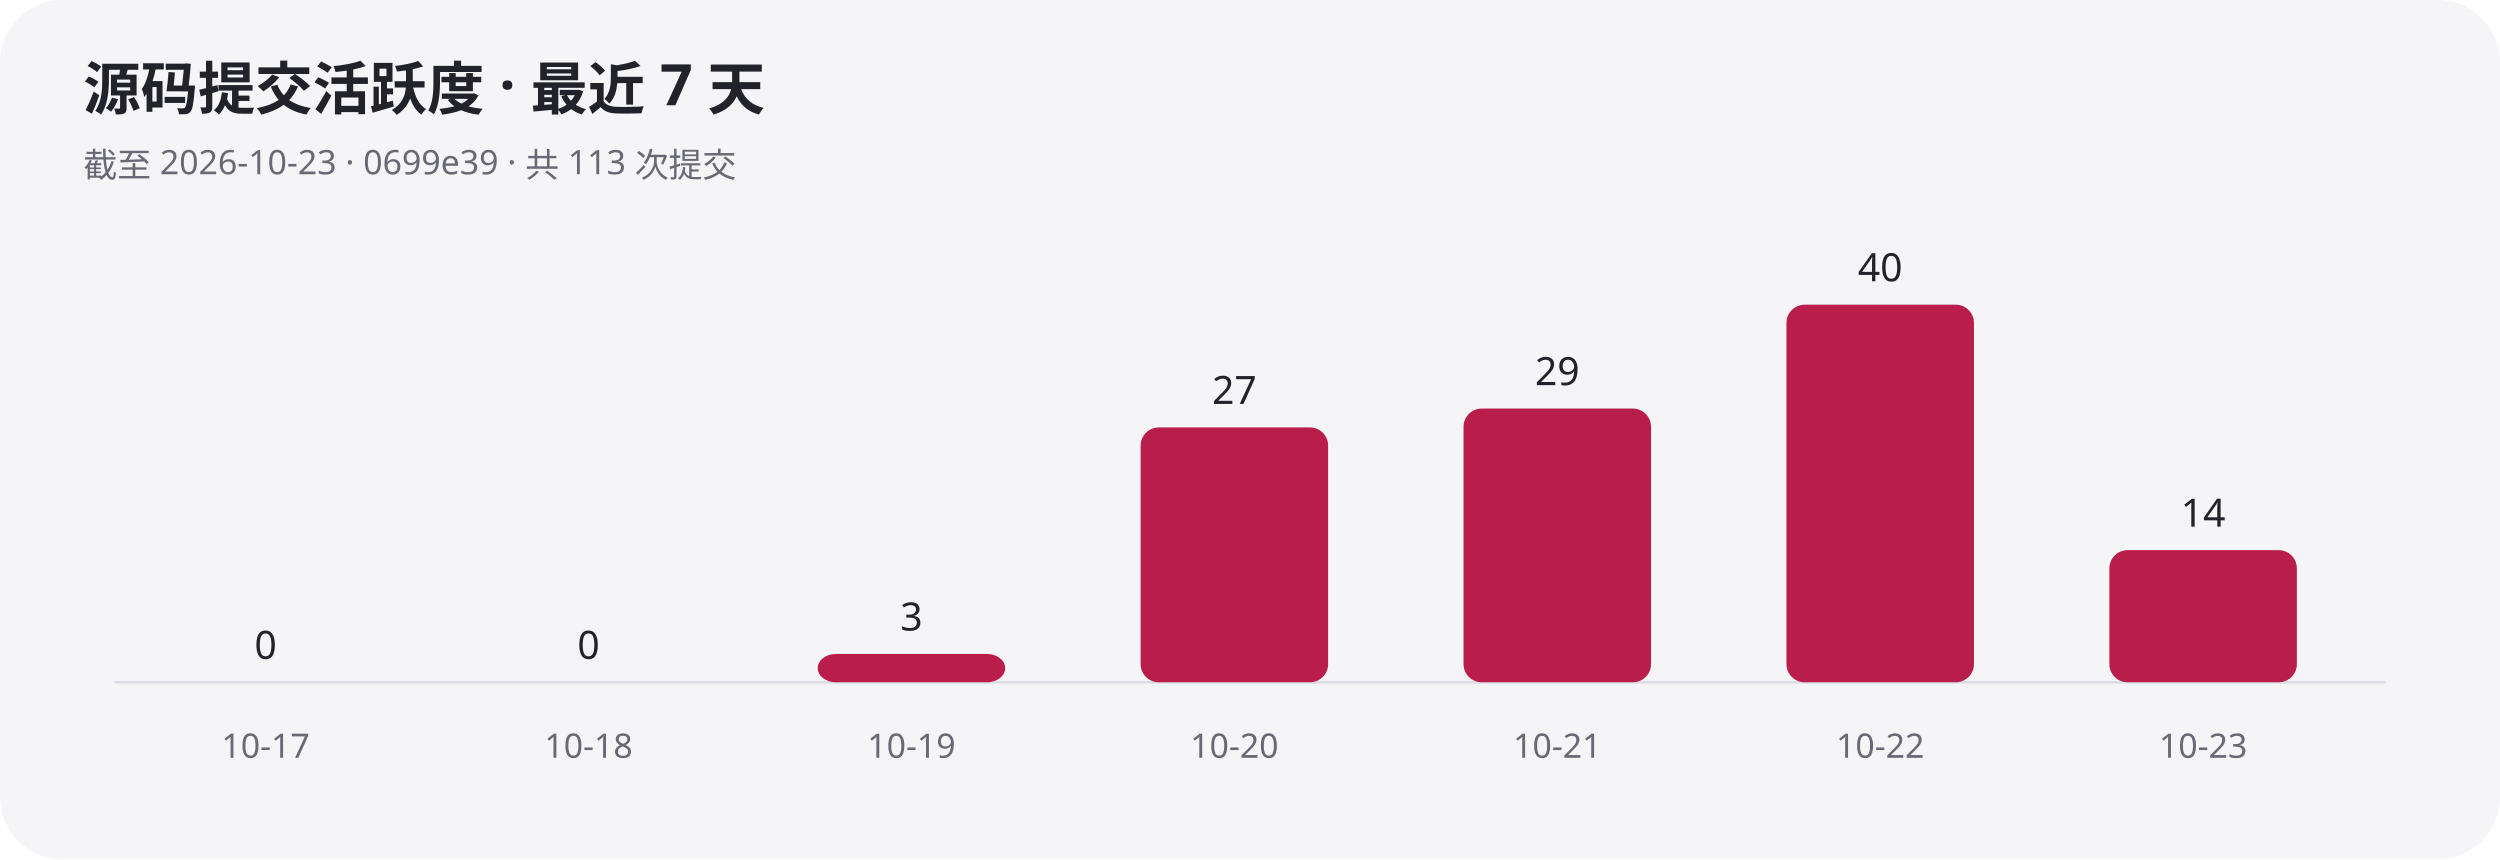
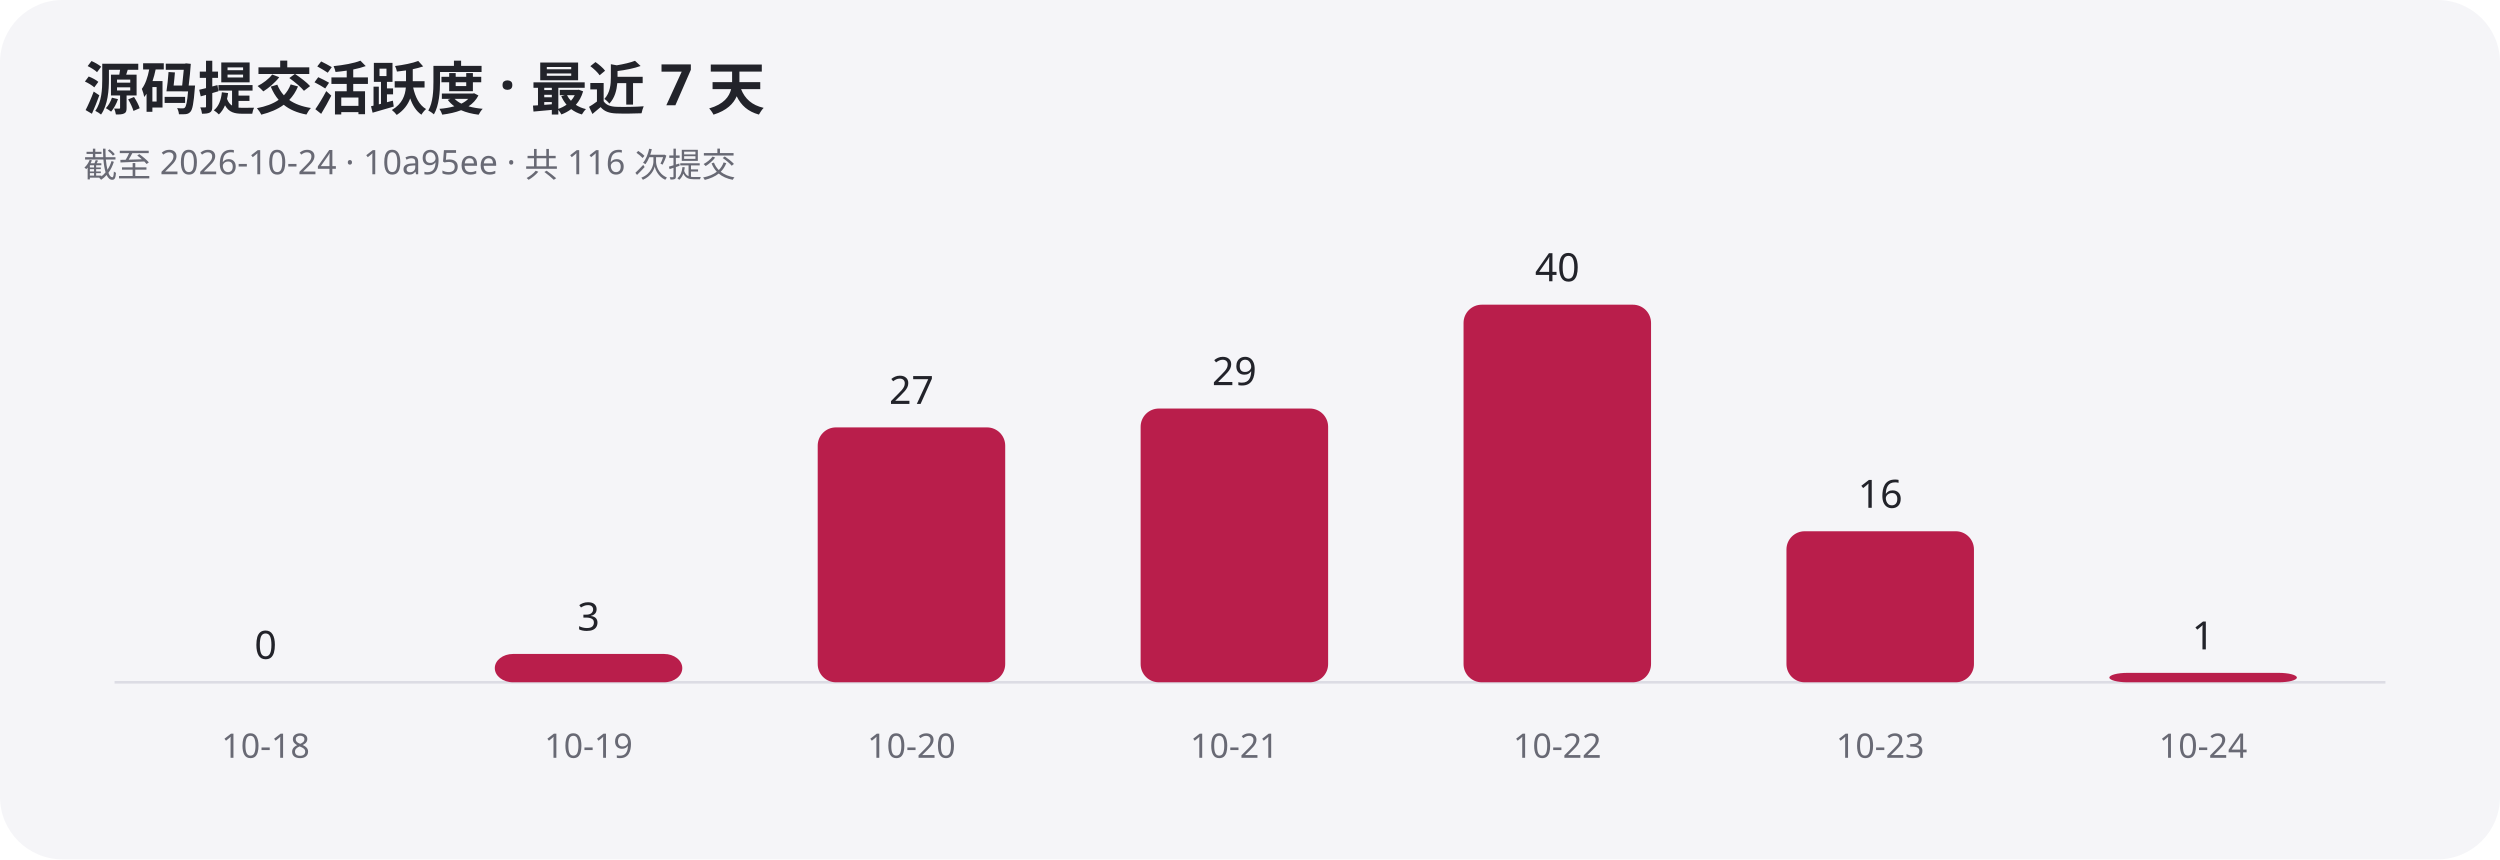
<svg xmlns="http://www.w3.org/2000/svg" width="960" height="330" viewBox="0 0 960 330" role="img" aria-labelledby="title desc">
  <rect width="960" height="330" rx="24" fill="#F5F5F8" />
  <g font-family="system-ui, sans-serif" fill="#22232A">
    <text x="32" y="42" font-size="22" font-weight="650">源码提交活跃度 · 最近 7 天</text>
-     <text x="32" y="68" font-size="13" fill="#686974">截至 2026-10-23 · 0699e39 · 共 113 次提交</text>
+     <text x="32" y="68" font-size="13" fill="#686974">截至 2026-10-24 · 10a95ee · 共 116 次提交</text>
    <line x1="44" y1="262" x2="916" y2="262" stroke="#DCDCE4" />
    <rect x="66" y="262.0" width="72" height="0.0" rx="7" fill="#B91E4B" />
    <text x="102" y="253.0" font-size="15" text-anchor="middle">0</text>
-     <text x="102" y="291" font-size="13" text-anchor="middle" fill="#686974">10-17</text>
-     <rect x="190" y="262.0" width="72" height="0.0" rx="7" fill="#B91E4B" />
-     <text x="226" y="253.0" font-size="15" text-anchor="middle">0</text>
-     <text x="226" y="291" font-size="13" text-anchor="middle" fill="#686974">10-18</text>
-     <rect x="314" y="251.12" width="72" height="10.88" rx="7" fill="#B91E4B" />
-     <text x="350" y="242.12" font-size="15" text-anchor="middle">3</text>
-     <text x="350" y="291" font-size="13" text-anchor="middle" fill="#686974">10-19</text>
-     <rect x="438" y="164.12" width="72" height="97.88" rx="7" fill="#B91E4B" />
-     <text x="474" y="155.12" font-size="15" text-anchor="middle">27</text>
-     <text x="474" y="291" font-size="13" text-anchor="middle" fill="#686974">10-20</text>
-     <rect x="562" y="156.88" width="72" height="105.12" rx="7" fill="#B91E4B" />
-     <text x="598" y="147.88" font-size="15" text-anchor="middle">29</text>
-     <text x="598" y="291" font-size="13" text-anchor="middle" fill="#686974">10-21</text>
-     <rect x="686" y="117.0" width="72" height="145.0" rx="7" fill="#B91E4B" />
-     <text x="722" y="108.0" font-size="15" text-anchor="middle">40</text>
-     <text x="722" y="291" font-size="13" text-anchor="middle" fill="#686974">10-22</text>
-     <rect x="810" y="211.25" width="72" height="50.75" rx="7" fill="#B91E4B" />
-     <text x="846" y="202.25" font-size="15" text-anchor="middle">14</text>
-     <text x="846" y="291" font-size="13" text-anchor="middle" fill="#686974">10-23</text>
+     <text x="102" y="291" font-size="13" text-anchor="middle" fill="#686974">10-18</text>
+     <rect x="190" y="251.12" width="72" height="10.88" rx="7" fill="#B91E4B" />
+     <text x="226" y="242.12" font-size="15" text-anchor="middle">3</text>
+     <text x="226" y="291" font-size="13" text-anchor="middle" fill="#686974">10-19</text>
+     <rect x="314" y="164.12" width="72" height="97.88" rx="7" fill="#B91E4B" />
+     <text x="350" y="155.12" font-size="15" text-anchor="middle">27</text>
+     <text x="350" y="291" font-size="13" text-anchor="middle" fill="#686974">10-20</text>
+     <rect x="438" y="156.88" width="72" height="105.12" rx="7" fill="#B91E4B" />
+     <text x="474" y="147.88" font-size="15" text-anchor="middle">29</text>
+     <text x="474" y="291" font-size="13" text-anchor="middle" fill="#686974">10-21</text>
+     <rect x="562" y="117.0" width="72" height="145.0" rx="7" fill="#B91E4B" />
+     <text x="598" y="108.0" font-size="15" text-anchor="middle">40</text>
+     <text x="598" y="291" font-size="13" text-anchor="middle" fill="#686974">10-22</text>
+     <rect x="686" y="204.0" width="72" height="58.0" rx="7" fill="#B91E4B" />
+     <text x="722" y="195.0" font-size="15" text-anchor="middle">16</text>
+     <text x="722" y="291" font-size="13" text-anchor="middle" fill="#686974">10-23</text>
+     <rect x="810" y="258.38" width="72" height="3.62" rx="7" fill="#B91E4B" />
+     <text x="846" y="249.38" font-size="15" text-anchor="middle">1</text>
+     <text x="846" y="291" font-size="13" text-anchor="middle" fill="#686974">10-24</text>
  </g>
</svg>
